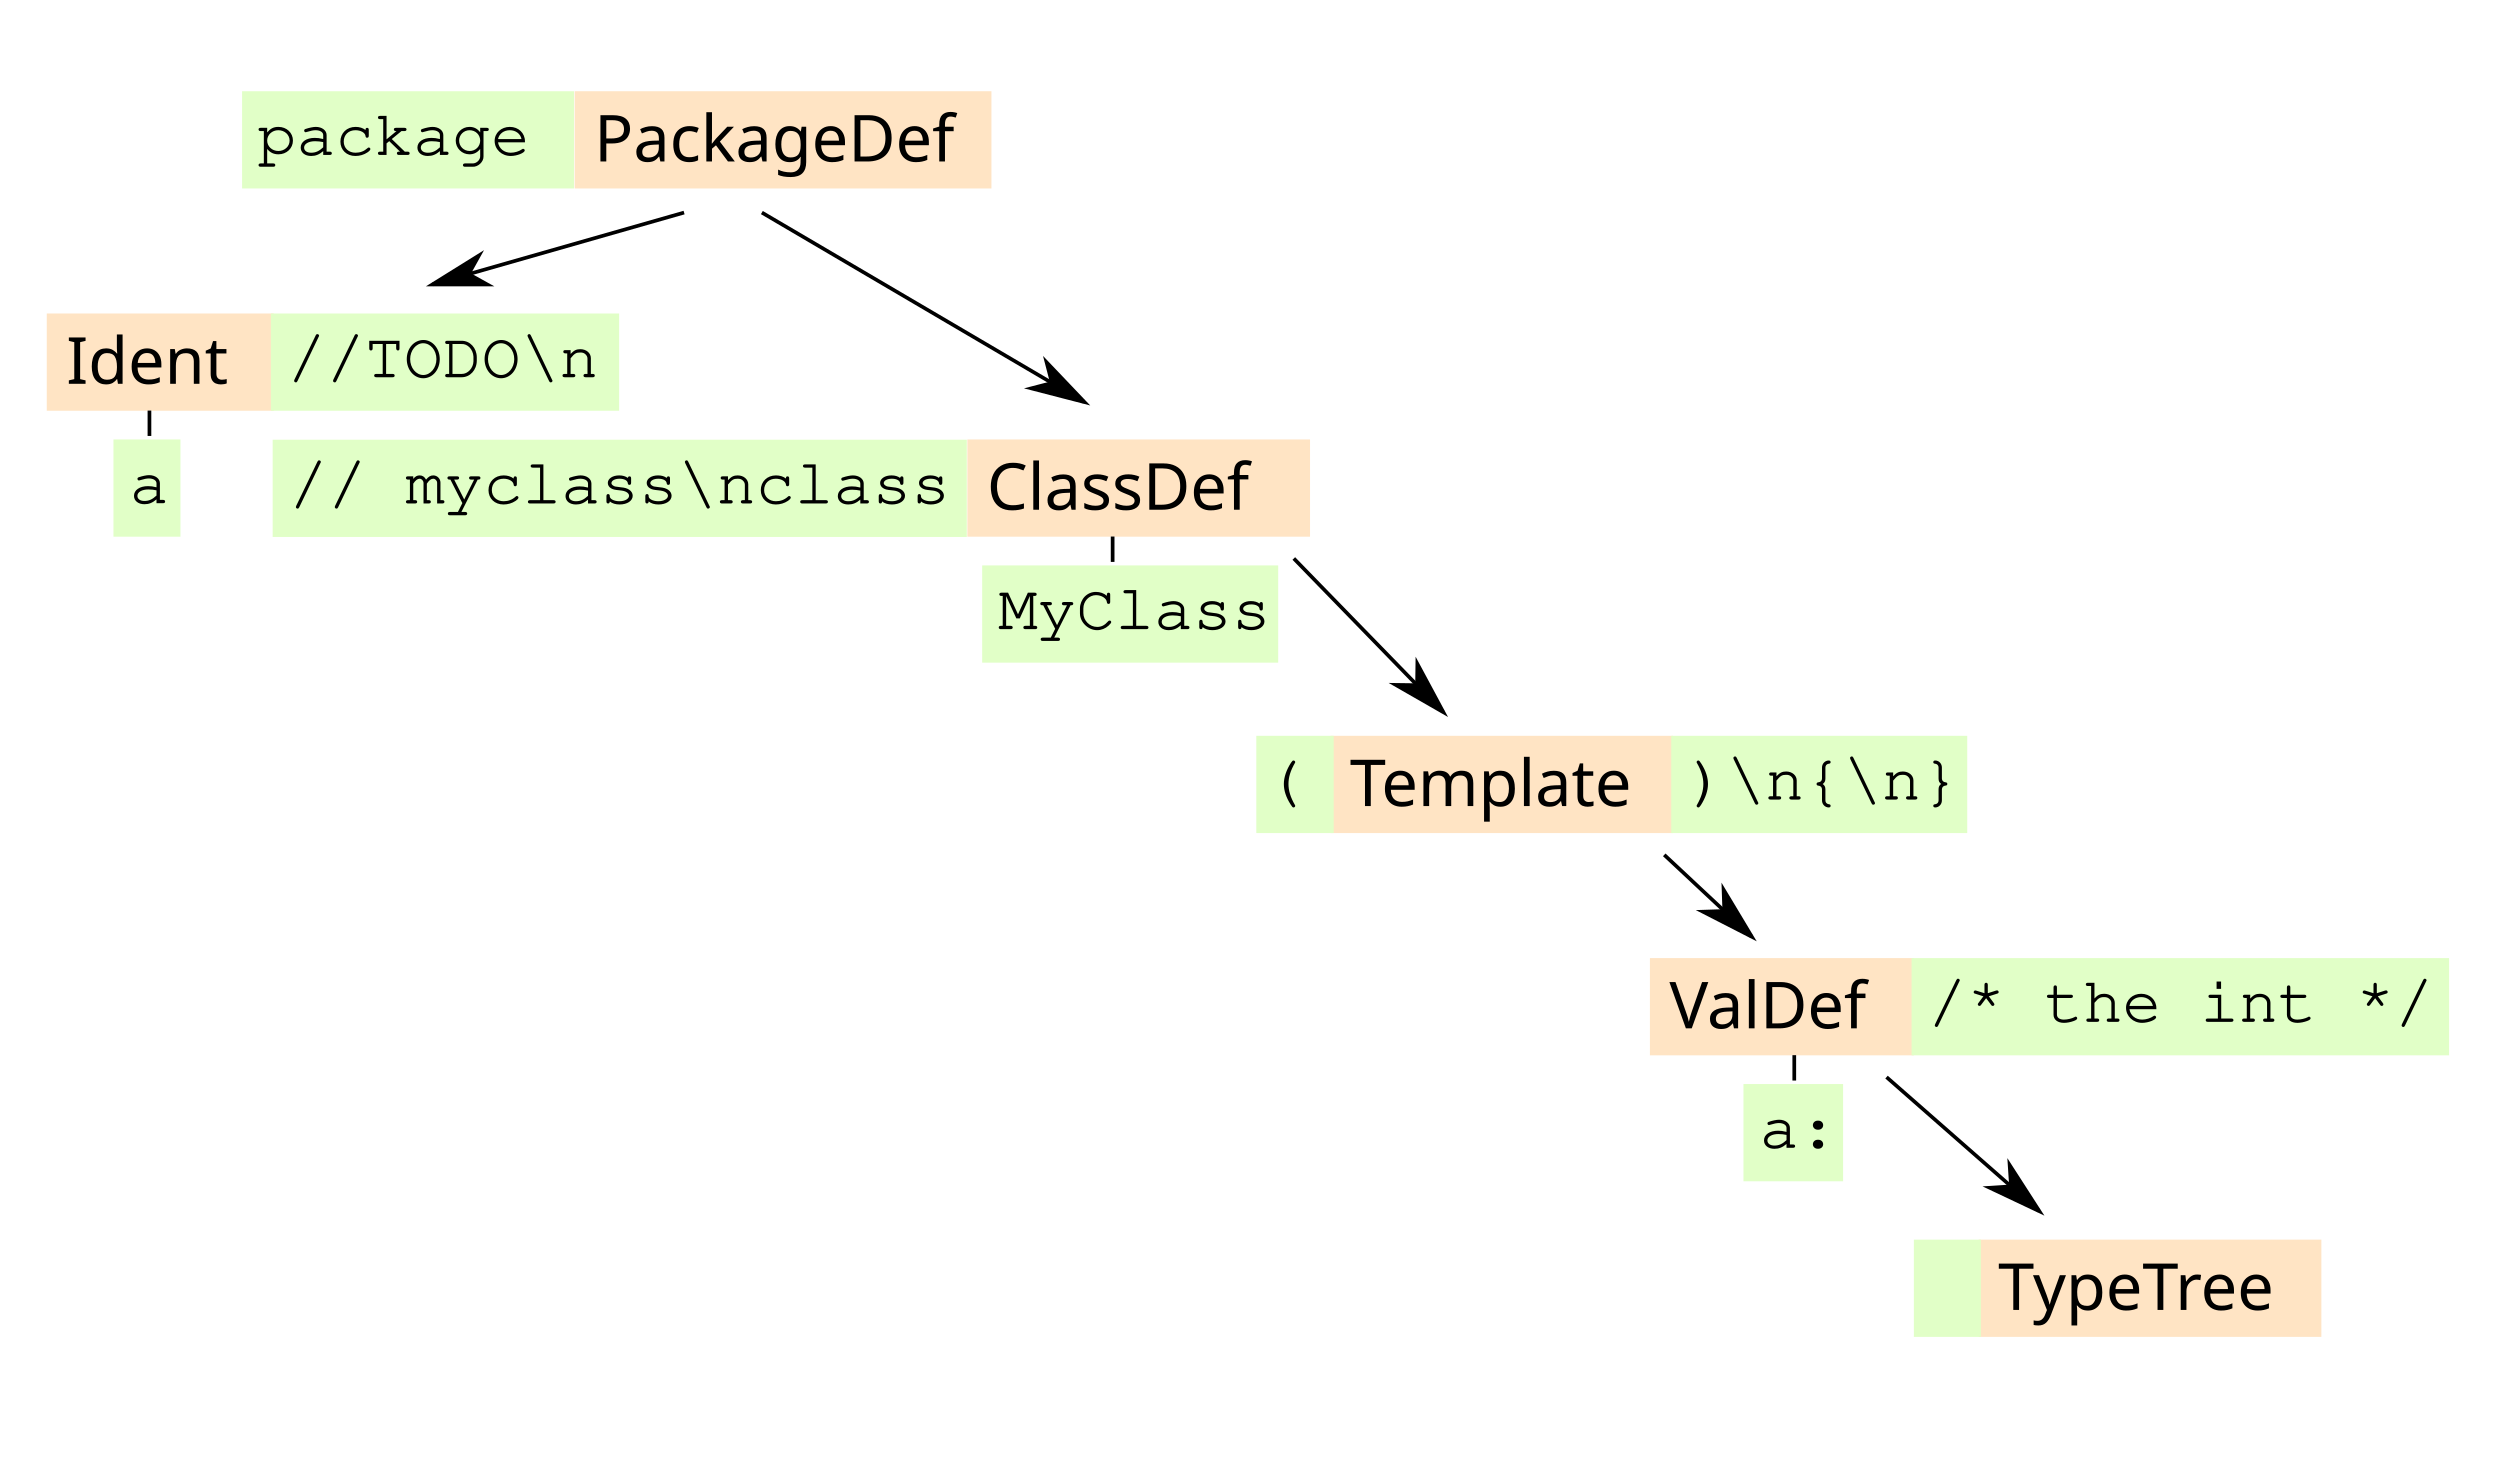
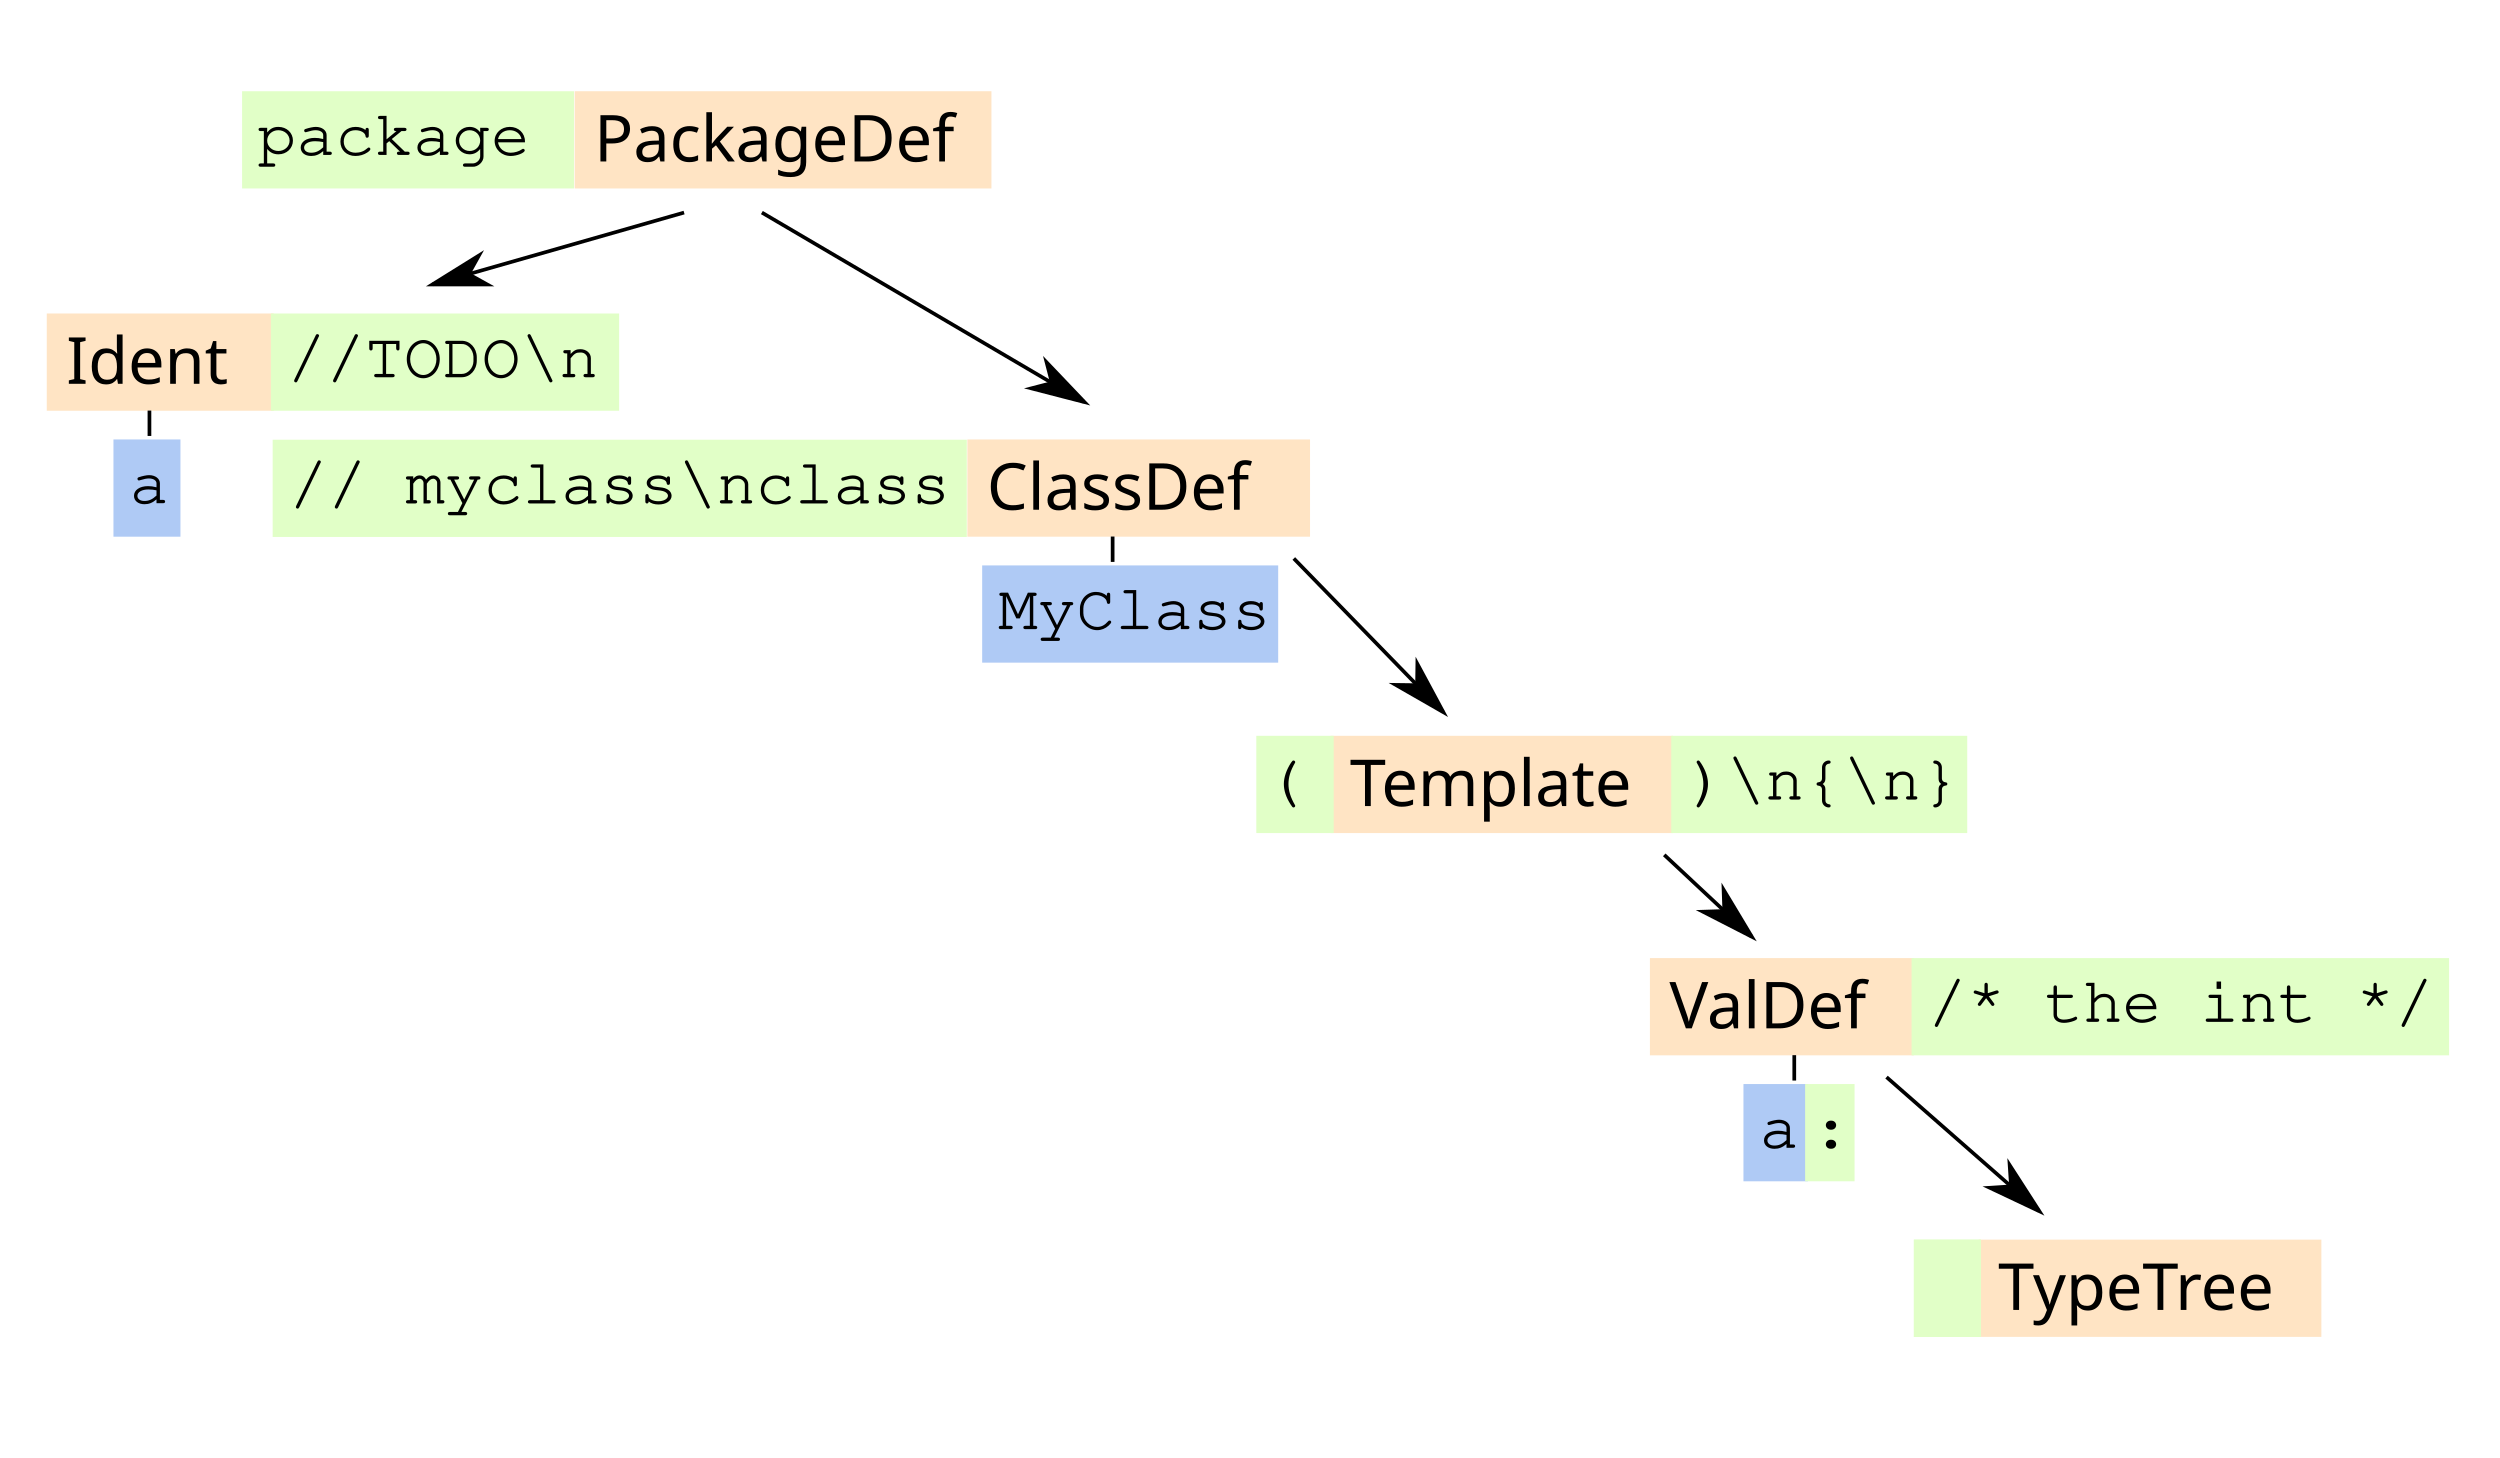
<svg xmlns="http://www.w3.org/2000/svg" width="674.844" height="393.5" viewBox="0 0 539.875 314.8" id="svg2" version="1.1">
  <defs id="defs180">
    <marker orient="auto" refY="0" refX="0" id="Arrow1Lend" style="overflow:visible">
      <path id="path4123" d="M 0,0 5,-5 -12.5,0 5,5 0,0 z" style="fill-rule:evenodd;stroke:#000000;stroke-width:1pt;marker-start:none" transform="matrix(-0.8,0,0,-0.8,-10,0)" />
    </marker>
  </defs>
  <polygon points="251,-244 251,-244 251,-265 325,-265 325,-244 " id="polygon39" style="fill:#ffe4c4;stroke:none;stroke-linejoin:miter" transform="translate(-42.1,359.9)" />
  <polygon points="251,-244 251,-244 251,-265 325,-265 325,-244 " id="polygon41" style="fill:none;stroke:none;stroke-linejoin:miter" transform="translate(-42.1,359.9)" />
  <text x="213.105" y="110.076" font-size="14.00" id="text43" style="font-size:14px;font-style:normal;font-variant:normal;font-weight:normal;font-stretch:normal;text-anchor:start;font-family:Verdana;-inkscape-font-specification:Verdana;stroke-linejoin:miter">ClassDef</text>
  <polygon points="251,-164 251,-164 251,-185 325,-185 325,-164 " id="polygon57" style="fill:#ffe4c4;stroke:none;stroke-linejoin:miter" transform="translate(36.3,343.9)" />
  <text x="291.505" y="174.076" font-size="14.00" id="text61" style="font-size:14px;font-style:normal;font-variant:normal;font-weight:normal;font-stretch:normal;text-anchor:start;font-family:Verdana;-inkscape-font-specification:Verdana;stroke-linejoin:miter">Template</text>
  <polygon points="320,-105 377,-105 377,-84 320,-84 320,-84 " id="polygon117" style="fill:#ffe4c4;stroke:none;stroke-linejoin:miter" transform="translate(36.3,311.9)" />
  <polygon points="320,-105 377,-105 377,-84 320,-84 320,-84 " id="polygon119" style="fill:none;stroke:none;stroke-linejoin:miter" transform="translate(36.3,311.9)" />
  <text x="360.505" y="222.076" font-size="14.00" id="text121" style="font-size:14px;font-style:normal;font-variant:normal;font-weight:normal;font-stretch:normal;text-anchor:start;font-family:Verdana;-inkscape-font-specification:Verdana;stroke-linejoin:miter">ValDef</text>
  <polygon points="311,-4 311,-4 311,-25 385,-25 385,-4 " id="polygon163" style="fill:#ffe4c4;stroke:none;stroke-linejoin:miter" transform="translate(116.3,292.7)" />
  <polygon points="311,-4 311,-4 311,-25 385,-25 385,-4 " id="polygon165" style="fill:none;stroke:none;stroke-linejoin:miter" transform="translate(116.3,292.7)" />
  <text x="431.505" y="282.876" font-size="14.00" id="text167" style="font-size:14px;font-style:normal;font-variant:normal;font-weight:normal;font-stretch:normal;text-anchor:start;font-family:Verdana;-inkscape-font-specification:Verdana;stroke-linejoin:miter">TypeTree</text>
  <polygon style="fill:#ffe4c4;stroke:none;stroke-linejoin:miter" id="polygon3111" points="285,-324 195,-324 195,-324 195,-345 285,-345 " transform="translate(-70.9,364.7)" />
  <polygon style="fill:none;stroke:none;stroke-linejoin:miter" id="polygon3113" points="195,-345 285,-345 285,-324 195,-324 195,-324 " transform="translate(-70.9,364.7)" />
  <text style="font-size:14px;font-style:normal;font-variant:normal;font-weight:normal;font-stretch:normal;text-anchor:start;stroke-linejoin:miter;font-family:Verdana;-inkscape-font-specification:Verdana" id="text3115" font-size="14.00" y="34.876" x="128.305">PackageDef</text>
  <polygon points="285,-324 195,-324 195,-324 195,-345 285,-345 " id="polygon3922" style="fill:#e1ffc7;fill-opacity:1;stroke:none" transform="matrix(0.796413,0,0,1,-103.0243,364.7)" />
  <text x="55.6" y="33.467" font-size="14.00" id="text3924" style="font-size:14px;text-anchor:start;stroke-linejoin:miter;font-family:'Courier,monospace'">package</text>
  <polygon points="177,-265 226,-265 226,-244 177,-244 177,-244 " id="polygon21" style="fill:#ffe4c4;stroke:none;stroke-linejoin:miter" transform="translate(-166.9,332.7)" />
  <polygon points="177,-265 226,-265 226,-244 177,-244 177,-244 " id="polygon23" style="fill:none;stroke:none;stroke-linejoin:miter" transform="translate(-166.9,332.7)" />
  <text x="14.305" y="82.876" font-size="14.00" id="text25" style="font-size:14px;font-style:normal;font-variant:normal;font-weight:normal;font-stretch:normal;text-anchor:start;font-family:Verdana;-inkscape-font-specification:Verdana;stroke-linejoin:miter">Ident</text>
-   <polygon style="fill:#e1ffc7;fill-opacity:1;stroke:none;stroke-width:1.84;stroke-linejoin:miter" id="polygon3133" points="177,-244 177,-265 226,-265 226,-244 177,-244 " transform="matrix(0.2952756,0,0,1,-27.76378,359.9)" />
+   <polygon style="fill:#afcaf5;fill-opacity:1;stroke:none;stroke-width:1.84;stroke-linejoin:miter" id="polygon3133" points="177,-244 177,-265 226,-265 226,-244 177,-244 " transform="matrix(0.2952756,0,0,1,-27.76378,359.9)" />
  <text style="font-size:14px;text-anchor:start;font-family:'Courier,monospace';stroke-linejoin:miter" id="text3135" font-size="14.00" y="108.667" x="28">a</text>
  <g id="g4098" transform="translate(3.2,-12.8)" style="stroke-linejoin:miter;stroke:none">
    <polygon points="195,-324 195,-345 285,-345 285,-324 195,-324 " id="polygon3935" style="fill:#e1ffc7;fill-opacity:1;stroke:none;stroke-width:1.094;stroke-linejoin:miter" transform="matrix(0.8355643,0,0,1,-107.635,425.5)" />
    <text x="58.8" y="94.267" font-size="14.00" id="text3937" style="font-size:14px;text-anchor:start;font-family:'Courier,monospace';stroke-linejoin:miter;stroke:none">//TODO\n</text>
  </g>
  <g id="g4102" transform="translate(3.2,-12.8)" style="stroke-linejoin:miter;stroke:none">
    <g transform="translate(-73.13071,-9.510236)" id="g4018" style="stroke-linejoin:miter;stroke:none">
      <polygon points="195,-324 195,-324 195,-345 285,-345 285,-324 " id="polygon3985" style="fill:#e1ffc7;fill-opacity:1;stroke:none;stroke-width:0.775;stroke-linejoin:miter" transform="matrix(1.665573,0,0,1,-195.9749,462.2677)" />
      <text x="132.312" y="131.035" font-size="14.00" id="text3987" style="font-size:14px;text-anchor:start;font-family:'Courier,monospace';stroke-linejoin:miter;stroke:none">// myclass\nclass</text>
    </g>
  </g>
-   <g id="g4044" transform="translate(-89.3,-24.5)" style="stroke-linejoin:miter;stroke:none">
-     <polygon transform="matrix(0.7102799,0,0,1,162.8954,491.6)" style="fill:#e1ffc7;fill-opacity:1;stroke:none;stroke-width:1.187;stroke-linejoin:miter" id="polygon4040" points="195,-324 195,-324 195,-345 285,-345 285,-324 " />
-     <text style="font-size:14px;text-anchor:start;font-family:'Courier,monospace';stroke-linejoin:miter;stroke:none" id="text4042" font-size="14.00" y="160.367" x="304.901">MyClass</text>
-   </g>
+   <polygon points="195,-345 285,-345 285,-324 195,-324 195,-324 " id="polygon4040" style="fill:#afcaf5;fill-opacity:1;stroke:none" transform="matrix(0.7102799,0,0,1,73.5954,467.1)" />
+   <text x="215.601" y="135.867" font-size="14.00" id="text4042" style="font-size:14px;text-anchor:start;stroke:none;font-family:'Courier,monospace'">MyClass</text>
  <polygon transform="matrix(0.1856518,0,0,1,235.0979,503.9)" style="fill:#e1ffc7;fill-opacity:1;stroke:none;stroke-width:2.321;stroke-linejoin:miter" id="polygon4050" points="195,-324 195,-345 285,-345 285,-324 195,-324 " />
  <text style="font-size:14px;text-anchor:start;font-family:'Courier,monospace';stroke-linejoin:miter" id="text4052" font-size="14.00" y="172.667" x="273.201">(</text>
  <g transform="translate(59.5,12.3)" id="g4056" style="stroke-linejoin:miter;stroke:none">
    <polygon points="285,-324 195,-324 195,-324 195,-345 285,-345 " id="polygon4058" style="fill:#e1ffc7;fill-opacity:1;stroke:none;stroke-width:1.187;stroke-linejoin:miter" transform="matrix(0.7102799,0,0,1,162.8954,491.6)" />
    <text x="304.901" y="160.367" font-size="14.00" id="text4060" style="font-size:14px;text-anchor:start;font-family:'Courier,monospace';stroke-linejoin:miter;stroke:none">)\n{\n}</text>
  </g>
  <polygon points="195,-324 195,-324 195,-345 285,-345 285,-324 " id="polygon4064" style="fill:#e1ffc7;fill-opacity:1;stroke:none;stroke-width:0.881;stroke-linejoin:miter" transform="matrix(1.28972,0,0,1,161.3093,551.9)" />
  <text x="416.305" y="220.667" font-size="14.00" id="text4066" style="font-size:14px;text-anchor:start;font-family:'Courier,monospace';stroke-linejoin:miter">/* the int */</text>
-   <polygon transform="matrix(0.4390969,0,0,1,298.7799,499.1)" points="226,-265 226,-244 177,-244 177,-244 177,-265 " id="polygon4088" style="fill:#e1ffc7;fill-opacity:1;stroke:none;stroke-width:1.509;stroke-linejoin:miter" />
-   <text x="380" y="247.867" font-size="14.00" id="text4090" style="font-size:14px;text-anchor:start;font-family:'Courier,monospace';stroke-linejoin:miter">a:</text>
+   <polygon transform="matrix(0.2840089,0,0,1,326.2304,499.1)" points="226,-244 177,-244 177,-244 177,-265 226,-265 " id="polygon4088" style="fill:#afcaf5;fill-opacity:1;stroke:none" />
+   <text x="380" y="247.867" font-size="14.00" id="text4090" style="font-size:14px;text-anchor:start;font-family:'Courier,monospace';stroke-linejoin:miter">a</text>
  <polygon transform="matrix(0.2952756,0,0,1,361.0362,532.7)" points="177,-265 226,-265 226,-244 177,-244 177,-244 " id="polygon4096" style="fill:#e1ffc7;fill-opacity:1;stroke:none;stroke-width:1.84;stroke-linejoin:miter" />
  <path style="fill:none;stroke:#000000;stroke-width:0.8px;stroke-linecap:butt;stroke-linejoin:miter;stroke-opacity:1;marker-end:url(#Arrow1Lend)" d="M 147.726,45.904 93.462,61.408" id="path4115" />
  <path id="path4567" d="m 164.526,45.904 69.577,40.874" style="fill:none;stroke:#000000;stroke-width:0.8px;stroke-linecap:butt;stroke-linejoin:miter;stroke-opacity:1;marker-end:url(#Arrow1Lend)" />
  <path style="fill:none;stroke:#000000;stroke-width:0.8px;stroke-linecap:butt;stroke-linejoin:miter;stroke-opacity:1;marker-end:url(#Arrow1Lend)" d="m 279.396,120.605 32.227,33.122" id="path4569" />
  <path id="path4571" d="m 359.396,184.605 18.837,17.618" style="fill:none;stroke:#000000;stroke-width:0.8px;stroke-linecap:butt;stroke-linejoin:miter;stroke-opacity:1;marker-end:url(#Arrow1Lend)" />
  <path style="fill:none;stroke:#000000;stroke-width:0.8px;stroke-linecap:butt;stroke-linejoin:miter;stroke-opacity:1;marker-end:url(#Arrow1Lend)" d="m 407.396,232.605 32.931,28.894" id="path4573" />
  <path style="fill:none;stroke:#000000;stroke-width:0.8px;stroke-linecap:butt;stroke-linejoin:miter;stroke-opacity:1" d="m 32.273,88.663 0,5.481" id="path4575" />
  <path id="path4590" d="m 240.273,115.863 0,5.481" style="fill:none;stroke:#000000;stroke-width:0.8px;stroke-linecap:butt;stroke-linejoin:miter;stroke-opacity:1" />
  <path style="fill:none;stroke:#000000;stroke-width:0.8px;stroke-linecap:butt;stroke-linejoin:miter;stroke-opacity:1" d="m 387.473,227.863 0,5.481" id="path4592" />
+   <polygon style="fill:#e1ffc7;fill-opacity:1;stroke:none;stroke-width:1.84;stroke-linejoin:miter" id="polygon3652" points="177,-265 226,-265 226,-244 177,-244 177,-244 " transform="matrix(0.2952756,0,0,1,361.0362,532.7)" />
+   <polygon style="fill:#e1ffc7;fill-opacity:1;stroke:none" id="polygon3656" points="226,-265 226,-244 177,-244 177,-244 177,-265 " transform="matrix(0.2179059,0,0,1,351.2485,499.1)" />
+   <text style="font-size:14px;text-anchor:start;stroke-linejoin:miter;font-family:'Courier,monospace'" id="text3658" font-size="14.00" y="247.867" x="391.2">:</text>
</svg>
